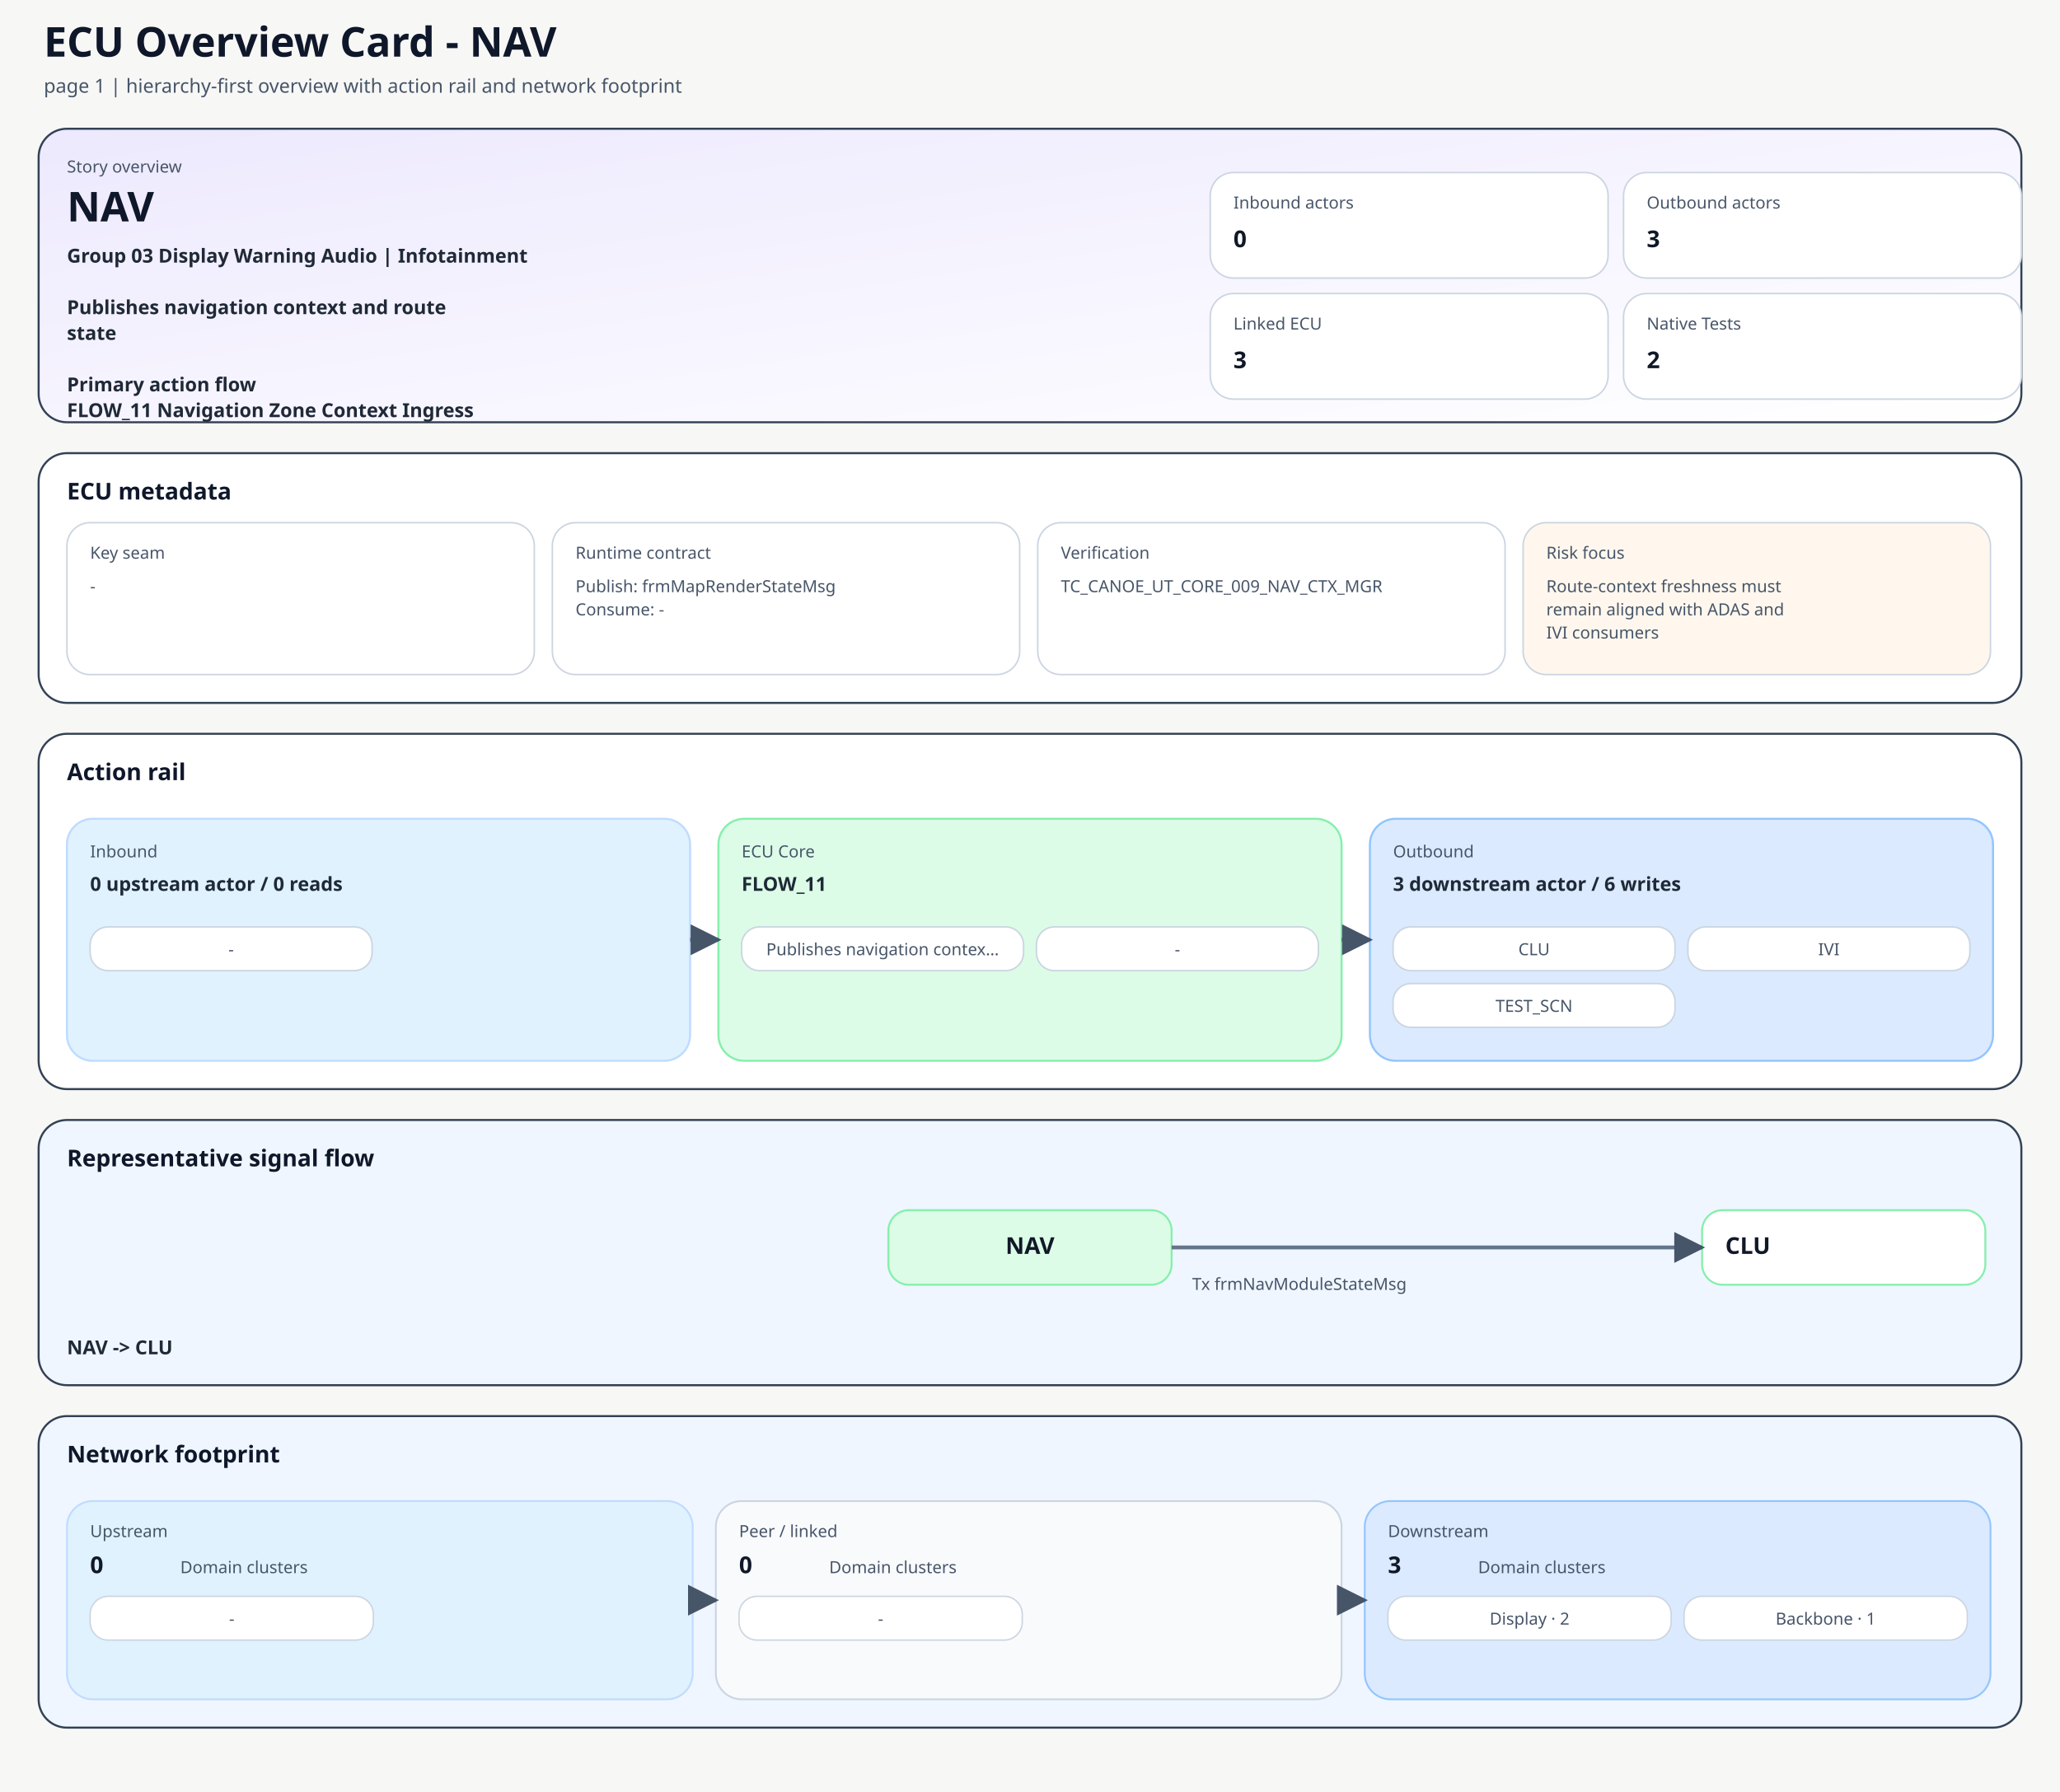
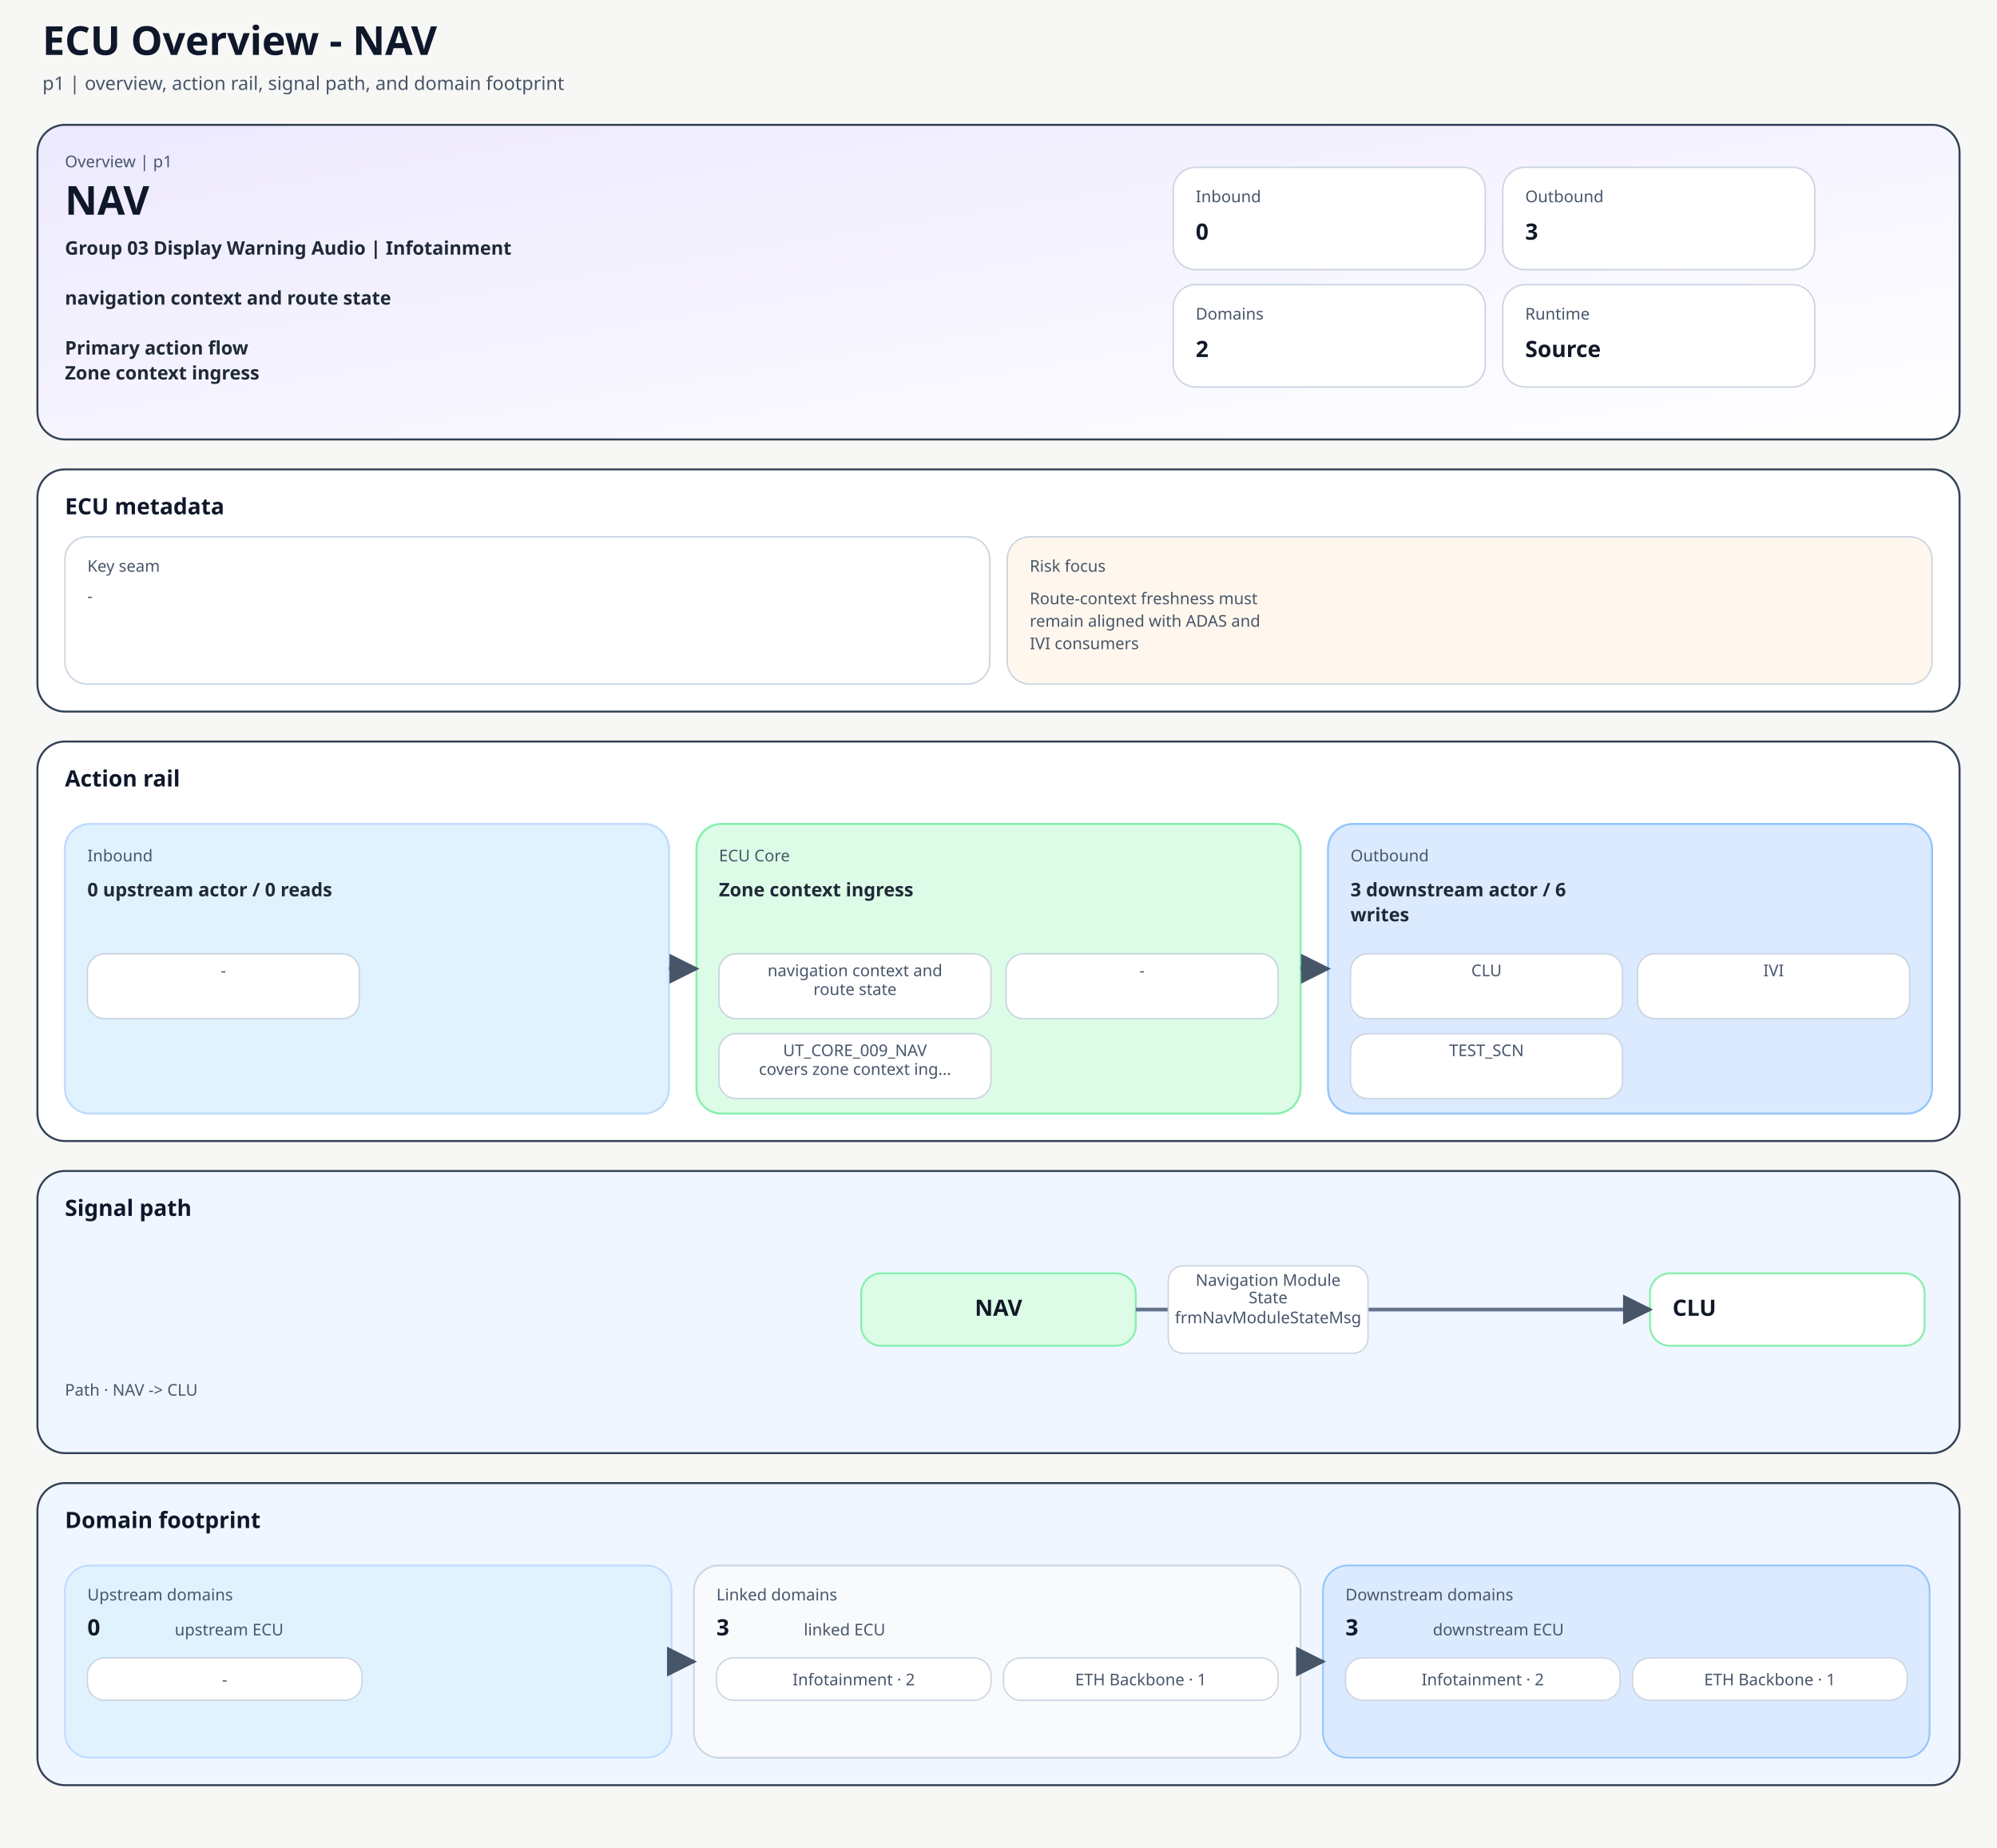
- <svg xmlns="http://www.w3.org/2000/svg" width="1600" height="1392" viewBox="0 0 1600 1392">
+ <svg xmlns="http://www.w3.org/2000/svg" width="1600" height="1480" viewBox="0 0 1600 1480">
  <defs>
    <linearGradient id="heroGradient" x1="0%" y1="0%" x2="100%" y2="100%">
      <stop offset="0%" stop-color="#ede9fe" />
      <stop offset="100%" stop-color="#ffffff" />
    </linearGradient>
    <marker id="arrow" viewBox="0 0 10 10" refX="9" refY="5" markerWidth="8" markerHeight="8" orient="auto-start-reverse">
      <path d="M 0 0 L 10 5 L 0 10 z" fill="#475569" />
    </marker>
  </defs>
  <style>
    .bg { fill: #f7f7f5; }
    .title { font: 700 32px 'Segoe UI', sans-serif; fill: #0f172a; }
    .sub { font: 500 15px 'Segoe UI', sans-serif; fill: #475569; }
    .label { font: 700 18px 'Segoe UI', sans-serif; fill: #0f172a; }
    .text { font: 600 15px 'Segoe UI', sans-serif; fill: #1f2937; }
    .small { font: 500 13px 'Segoe UI', sans-serif; fill: #475569; }
    .node { font: 700 18px 'Segoe UI', sans-serif; fill: #111827; }
    .box { rx: 22; ry: 22; stroke: #334155; stroke-width: 1.6; }
    .lane { stroke: #64748b; stroke-width: 3; fill: none; marker-end: url(#arrow); }
  </style>
-   <rect x="0" y="0" width="1600" height="1392" class="bg" />
-   <text x="34" y="44" class="title">ECU Overview Card - NAV</text>
-   <text x="34" y="72" class="sub">page 1 | hierarchy-first overview with action rail and network footprint</text>
-   <rect x="30" y="100" width="1540" height="228" class="box" fill="url(#heroGradient)" />
-   <text x="52" y="134" class="small">Story overview</text>
+   <rect x="0" y="0" width="1600" height="1480" class="bg" />
+   <text x="34" y="44" class="title">ECU Overview - NAV</text>
+   <text x="34" y="72" class="sub">p1 | overview, action rail, signal path, and domain footprint</text>
+   <rect x="30" y="100" width="1540" height="252" class="box" fill="url(#heroGradient)" />
+   <text x="52" y="134" class="small">Overview | p1</text>
  <text x="52" y="172" class="title">NAV</text>
  <text x="52" y="204" class="text">Group 03 Display Warning Audio | Infotainment</text>
  <text x="52" y="224" class="text" />
-   <text x="52" y="244" class="text">Publishes navigation context and route</text>
-   <text x="52" y="264" class="text">state</text>
-   <text x="52" y="284" class="text" />
-   <text x="52" y="304" class="text">Primary action flow</text>
-   <text x="52" y="324" class="text">FLOW_11 Navigation Zone Context Ingress</text>
-   <rect x="940" y="134" width="309" height="82" rx="18" ry="18" fill="#ffffff" stroke="#cbd5e1" stroke-width="1.2" />
-   <text x="958" y="162" class="small">Inbound actors</text>
+   <text x="52" y="244" class="text">navigation context and route state</text>
+   <text x="52" y="264" class="text" />
+   <text x="52" y="284" class="text">Primary action flow</text>
+   <text x="52" y="304" class="text">Zone context ingress</text>
+   <rect x="940" y="134" width="250" height="82" rx="18" ry="18" fill="#ffffff" stroke="#cbd5e1" stroke-width="1.2" />
+   <text x="958" y="162" class="small">Inbound</text>
  <text x="958" y="192" class="node">0</text>
-   <rect x="1261" y="134" width="309" height="82" rx="18" ry="18" fill="#ffffff" stroke="#cbd5e1" stroke-width="1.2" />
-   <text x="1279" y="162" class="small">Outbound actors</text>
-   <text x="1279" y="192" class="node">3</text>
-   <rect x="940" y="228" width="309" height="82" rx="18" ry="18" fill="#ffffff" stroke="#cbd5e1" stroke-width="1.2" />
-   <text x="958" y="256" class="small">Linked ECU</text>
-   <text x="958" y="286" class="node">3</text>
-   <rect x="1261" y="228" width="309" height="82" rx="18" ry="18" fill="#ffffff" stroke="#cbd5e1" stroke-width="1.2" />
-   <text x="1279" y="256" class="small">Native Tests</text>
-   <text x="1279" y="286" class="node">2</text>
-   <rect x="30" y="352" width="1540" height="194" class="box" fill="#ffffff" />
-   <text x="52" y="388" class="label">ECU metadata</text>
-   <rect x="52" y="406" width="363" height="118" rx="18" ry="18" fill="#ffffff" stroke="#cbd5e1" stroke-width="1.2" />
-   <text x="70" y="434" class="small">Key seam</text>
-   <text x="70" y="460" class="small">-</text>
-   <rect x="429" y="406" width="363" height="118" rx="18" ry="18" fill="#ffffff" stroke="#cbd5e1" stroke-width="1.2" />
-   <text x="447" y="434" class="small">Runtime contract</text>
-   <text x="447" y="460" class="small">Publish: frmMapRenderStateMsg</text>
-   <text x="447" y="478" class="small">Consume: -</text>
-   <rect x="806" y="406" width="363" height="118" rx="18" ry="18" fill="#ffffff" stroke="#cbd5e1" stroke-width="1.2" />
-   <text x="824" y="434" class="small">Verification</text>
-   <text x="824" y="460" class="small">TC_CANOE_UT_CORE_009_NAV_CTX_MGR</text>
-   <rect x="1183" y="406" width="363" height="118" rx="18" ry="18" fill="#fff7ed" stroke="#cbd5e1" stroke-width="1.2" />
-   <text x="1201" y="434" class="small">Risk focus</text>
-   <text x="1201" y="460" class="small">Route-context freshness must</text>
-   <text x="1201" y="478" class="small">remain aligned with ADAS and</text>
-   <text x="1201" y="496" class="small">IVI consumers</text>
-   <rect x="30" y="570" width="1540" height="276" class="box" fill="#ffffff" />
-   <text x="52" y="606" class="label">Action rail</text>
-   <rect x="52" y="636" width="484" height="188" rx="20" ry="20" fill="#e0f2fe" stroke="#bfdbfe" stroke-width="1.6" />
-   <text x="70" y="666" class="small">Inbound</text>
-   <text x="70" y="692" class="text">0 upstream actor / 0 reads</text>
-   <rect x="70" y="720" width="219" height="34" rx="14" ry="14" fill="#ffffff" stroke="#cbd5e1" stroke-width="1.2" />
-   <text x="179.5" y="742" text-anchor="middle" class="small">-</text>
-   <rect x="558" y="636" width="484" height="188" rx="20" ry="20" fill="#dcfce7" stroke="#86efac" stroke-width="1.6" />
-   <text x="576" y="666" class="small">ECU Core</text>
-   <text x="576" y="692" class="text">FLOW_11</text>
-   <rect x="576" y="720" width="219" height="34" rx="14" ry="14" fill="#ffffff" stroke="#cbd5e1" stroke-width="1.2" />
-   <text x="685.5" y="742" text-anchor="middle" class="small">Publishes navigation contex…</text>
-   <rect x="805" y="720" width="219" height="34" rx="14" ry="14" fill="#ffffff" stroke="#cbd5e1" stroke-width="1.2" />
-   <text x="914.5" y="742" text-anchor="middle" class="small">-</text>
-   <rect x="1064" y="636" width="484" height="188" rx="20" ry="20" fill="#dbeafe" stroke="#93c5fd" stroke-width="1.6" />
-   <text x="1082" y="666" class="small">Outbound</text>
-   <text x="1082" y="692" class="text">3 downstream actor / 6 writes</text>
-   <rect x="1082" y="720" width="219" height="34" rx="14" ry="14" fill="#ffffff" stroke="#cbd5e1" stroke-width="1.2" />
-   <text x="1191.5" y="742" text-anchor="middle" class="small">CLU</text>
-   <rect x="1311" y="720" width="219" height="34" rx="14" ry="14" fill="#ffffff" stroke="#cbd5e1" stroke-width="1.2" />
-   <text x="1420.5" y="742" text-anchor="middle" class="small">IVI</text>
-   <rect x="1082" y="764" width="219" height="34" rx="14" ry="14" fill="#ffffff" stroke="#cbd5e1" stroke-width="1.2" />
-   <text x="1191.5" y="786" text-anchor="middle" class="small">TEST_SCN</text>
-   <line x1="536" y1="730.0" x2="558" y2="730.0" class="lane" />
-   <line x1="1042" y1="730.0" x2="1064" y2="730.0" class="lane" />
-   <rect x="30" y="870" width="1540" height="206" class="box" fill="#eff6ff" />
-   <text x="52" y="906" class="label">Representative signal flow</text>
-   <rect x="690" y="940" width="220" height="58" rx="16" ry="16" fill="#dcfce7" stroke="#86efac" stroke-width="1.5" />
-   <text x="800" y="974" text-anchor="middle" class="node">NAV</text>
-   <rect x="1322" y="940" width="220" height="58" rx="16" ry="16" fill="#ffffff" stroke="#86efac" stroke-width="1.5" />
-   <text x="1340" y="974" class="node">CLU</text>
-   <line x1="910" y1="969" x2="1322" y2="969" class="lane" />
-   <text x="926" y="1002" class="small">Tx frmNavModuleStateMsg</text>
-   <text x="52" y="1052" class="text">NAV -&gt; CLU</text>
-   <rect x="30" y="1100" width="1540" height="242" class="box" fill="#eff6ff" />
-   <text x="52" y="1136" class="label">Network footprint</text>
-   <rect x="52" y="1166" width="486" height="154" rx="20" ry="20" fill="#e0f2fe" stroke="#bfdbfe" stroke-width="1.4" />
-   <text x="70" y="1194" class="small">Upstream</text>
-   <text x="70" y="1222" class="node">0</text>
-   <text x="140" y="1222" class="small">Domain clusters</text>
-   <rect x="70" y="1240" width="220" height="34" rx="14" ry="14" fill="#ffffff" stroke="#cbd5e1" stroke-width="1.1" />
-   <text x="180.0" y="1262" text-anchor="middle" class="small">-</text>
-   <rect x="556" y="1166" width="486" height="154" rx="20" ry="20" fill="#f8fafc" stroke="#cbd5e1" stroke-width="1.4" />
-   <text x="574" y="1194" class="small">Peer / linked</text>
-   <text x="574" y="1222" class="node">0</text>
-   <text x="644" y="1222" class="small">Domain clusters</text>
-   <rect x="574" y="1240" width="220" height="34" rx="14" ry="14" fill="#ffffff" stroke="#cbd5e1" stroke-width="1.1" />
-   <text x="684.0" y="1262" text-anchor="middle" class="small">-</text>
-   <rect x="1060" y="1166" width="486" height="154" rx="20" ry="20" fill="#dbeafe" stroke="#93c5fd" stroke-width="1.4" />
-   <text x="1078" y="1194" class="small">Downstream</text>
-   <text x="1078" y="1222" class="node">3</text>
-   <text x="1148" y="1222" class="small">Domain clusters</text>
-   <rect x="1078" y="1240" width="220" height="34" rx="14" ry="14" fill="#ffffff" stroke="#cbd5e1" stroke-width="1.1" />
-   <text x="1188.0" y="1262" text-anchor="middle" class="small">Display · 2</text>
-   <rect x="1308" y="1240" width="220" height="34" rx="14" ry="14" fill="#ffffff" stroke="#cbd5e1" stroke-width="1.1" />
-   <text x="1418.0" y="1262" text-anchor="middle" class="small">Backbone · 1</text>
-   <line x1="538" y1="1243.0" x2="556" y2="1243.0" class="lane" />
-   <line x1="1042" y1="1243.0" x2="1060" y2="1243.0" class="lane" />
+   <rect x="1204" y="134" width="250" height="82" rx="18" ry="18" fill="#ffffff" stroke="#cbd5e1" stroke-width="1.2" />
+   <text x="1222" y="162" class="small">Outbound</text>
+   <text x="1222" y="192" class="node">3</text>
+   <rect x="940" y="228" width="250" height="82" rx="18" ry="18" fill="#ffffff" stroke="#cbd5e1" stroke-width="1.2" />
+   <text x="958" y="256" class="small">Domains</text>
+   <text x="958" y="286" class="node">2</text>
+   <rect x="1204" y="228" width="250" height="82" rx="18" ry="18" fill="#ffffff" stroke="#cbd5e1" stroke-width="1.2" />
+   <text x="1222" y="256" class="small">Runtime</text>
+   <text x="1222" y="286" class="node">Source</text>
+   <rect x="30" y="376" width="1540" height="194" class="box" fill="#ffffff" />
+   <text x="52" y="412" class="label">ECU metadata</text>
+   <rect x="52" y="430" width="741" height="118" rx="18" ry="18" fill="#ffffff" stroke="#cbd5e1" stroke-width="1.2" />
+   <text x="70" y="458" class="small">Key seam</text>
+   <text x="70" y="482" class="small">-</text>
+   <rect x="807" y="430" width="741" height="118" rx="18" ry="18" fill="#fff7ed" stroke="#cbd5e1" stroke-width="1.2" />
+   <text x="825" y="458" class="small">Risk focus</text>
+   <text x="825" y="484" class="small">Route-context freshness must</text>
+   <text x="825" y="502" class="small">remain aligned with ADAS and</text>
+   <text x="825" y="520" class="small">IVI consumers</text>
+   <rect x="30" y="594" width="1540" height="320" class="box" fill="#ffffff" />
+   <text x="52" y="630" class="label">Action rail</text>
+   <rect x="52" y="660" width="484" height="232" rx="20" ry="20" fill="#e0f2fe" stroke="#bfdbfe" stroke-width="1.6" />
+   <text x="70" y="690" class="small">Inbound</text>
+   <text x="70" y="718" class="text">0 upstream actor / 0 reads</text>
+   <rect x="70" y="764" width="218" height="52" rx="14" ry="14" fill="#ffffff" stroke="#cbd5e1" stroke-width="1.2" />
+   <text x="179.0" y="782" text-anchor="middle" class="small">-</text>
+   <rect x="558" y="660" width="484" height="232" rx="20" ry="20" fill="#dcfce7" stroke="#86efac" stroke-width="1.6" />
+   <text x="576" y="690" class="small">ECU Core</text>
+   <text x="576" y="718" class="text">Zone context ingress</text>
+   <rect x="576" y="764" width="218" height="52" rx="14" ry="14" fill="#ffffff" stroke="#cbd5e1" stroke-width="1.2" />
+   <text x="685.0" y="782" text-anchor="middle" class="small">navigation context and</text>
+   <text x="685.0" y="797" text-anchor="middle" class="small">route state</text>
+   <rect x="806" y="764" width="218" height="52" rx="14" ry="14" fill="#ffffff" stroke="#cbd5e1" stroke-width="1.2" />
+   <text x="915.0" y="782" text-anchor="middle" class="small">-</text>
+   <rect x="576" y="828" width="218" height="52" rx="14" ry="14" fill="#ffffff" stroke="#cbd5e1" stroke-width="1.2" />
+   <text x="685.0" y="846" text-anchor="middle" class="small">UT_CORE_009_NAV</text>
+   <text x="685.0" y="861" text-anchor="middle" class="small">covers zone context ing…</text>
+   <rect x="1064" y="660" width="484" height="232" rx="20" ry="20" fill="#dbeafe" stroke="#93c5fd" stroke-width="1.6" />
+   <text x="1082" y="690" class="small">Outbound</text>
+   <text x="1082" y="718" class="text">3 downstream actor / 6</text>
+   <text x="1082" y="738" class="text">writes</text>
+   <rect x="1082" y="764" width="218" height="52" rx="14" ry="14" fill="#ffffff" stroke="#cbd5e1" stroke-width="1.2" />
+   <text x="1191.0" y="782" text-anchor="middle" class="small">CLU</text>
+   <rect x="1312" y="764" width="218" height="52" rx="14" ry="14" fill="#ffffff" stroke="#cbd5e1" stroke-width="1.2" />
+   <text x="1421.0" y="782" text-anchor="middle" class="small">IVI</text>
+   <rect x="1082" y="828" width="218" height="52" rx="14" ry="14" fill="#ffffff" stroke="#cbd5e1" stroke-width="1.2" />
+   <text x="1191.0" y="846" text-anchor="middle" class="small">TEST_SCN</text>
+   <line x1="536" y1="776.0" x2="558" y2="776.0" class="lane" />
+   <line x1="1042" y1="776.0" x2="1064" y2="776.0" class="lane" />
+   <rect x="30" y="938" width="1540" height="226" class="box" fill="#eff6ff" />
+   <text x="52" y="974" class="label">Signal path</text>
+   <rect x="690" y="1020" width="220" height="58" rx="16" ry="16" fill="#dcfce7" stroke="#86efac" stroke-width="1.5" />
+   <text x="800" y="1054" text-anchor="middle" class="node">NAV</text>
+   <rect x="1322" y="1020" width="220" height="58" rx="16" ry="16" fill="#ffffff" stroke="#86efac" stroke-width="1.5" />
+   <text x="1340" y="1054" class="node">CLU</text>
+   <line x1="910" y1="1049" x2="1322" y2="1049" class="lane" />
+   <rect x="936" y="1014" width="160" height="70" rx="12" ry="12" fill="#ffffff" stroke="#cbd5e1" stroke-width="1.1" />
+   <text x="1016.0" y="1030" text-anchor="middle" class="small">Navigation Module</text>
+   <text x="1016.0" y="1044" text-anchor="middle" class="small">State</text>
+   <text x="1016.0" y="1060" text-anchor="middle" class="small">frmNavModuleStateMsg</text>
+   <text x="52" y="1118" class="small">Path · NAV -&gt; CLU</text>
+   <rect x="30" y="1188" width="1540" height="242" class="box" fill="#eff6ff" />
+   <text x="52" y="1224" class="label">Domain footprint</text>
+   <rect x="52" y="1254" width="486" height="154" rx="20" ry="20" fill="#e0f2fe" stroke="#bfdbfe" stroke-width="1.4" />
+   <text x="70" y="1282" class="small">Upstream domains</text>
+   <text x="70" y="1310" class="node">0</text>
+   <text x="140" y="1310" class="small">upstream ECU</text>
+   <rect x="70" y="1328" width="220" height="34" rx="14" ry="14" fill="#ffffff" stroke="#cbd5e1" stroke-width="1.1" />
+   <text x="180.0" y="1350" text-anchor="middle" class="small">-</text>
+   <rect x="556" y="1254" width="486" height="154" rx="20" ry="20" fill="#f8fafc" stroke="#cbd5e1" stroke-width="1.4" />
+   <text x="574" y="1282" class="small">Linked domains</text>
+   <text x="574" y="1310" class="node">3</text>
+   <text x="644" y="1310" class="small">linked ECU</text>
+   <rect x="574" y="1328" width="220" height="34" rx="14" ry="14" fill="#ffffff" stroke="#cbd5e1" stroke-width="1.1" />
+   <text x="684.0" y="1350" text-anchor="middle" class="small">Infotainment · 2</text>
+   <rect x="804" y="1328" width="220" height="34" rx="14" ry="14" fill="#ffffff" stroke="#cbd5e1" stroke-width="1.1" />
+   <text x="914.0" y="1350" text-anchor="middle" class="small">ETH Backbone · 1</text>
+   <rect x="1060" y="1254" width="486" height="154" rx="20" ry="20" fill="#dbeafe" stroke="#93c5fd" stroke-width="1.4" />
+   <text x="1078" y="1282" class="small">Downstream domains</text>
+   <text x="1078" y="1310" class="node">3</text>
+   <text x="1148" y="1310" class="small">downstream ECU</text>
+   <rect x="1078" y="1328" width="220" height="34" rx="14" ry="14" fill="#ffffff" stroke="#cbd5e1" stroke-width="1.1" />
+   <text x="1188.0" y="1350" text-anchor="middle" class="small">Infotainment · 2</text>
+   <rect x="1308" y="1328" width="220" height="34" rx="14" ry="14" fill="#ffffff" stroke="#cbd5e1" stroke-width="1.1" />
+   <text x="1418.0" y="1350" text-anchor="middle" class="small">ETH Backbone · 1</text>
+   <line x1="538" y1="1331.0" x2="556" y2="1331.0" class="lane" />
+   <line x1="1042" y1="1331.0" x2="1060" y2="1331.0" class="lane" />
</svg>
